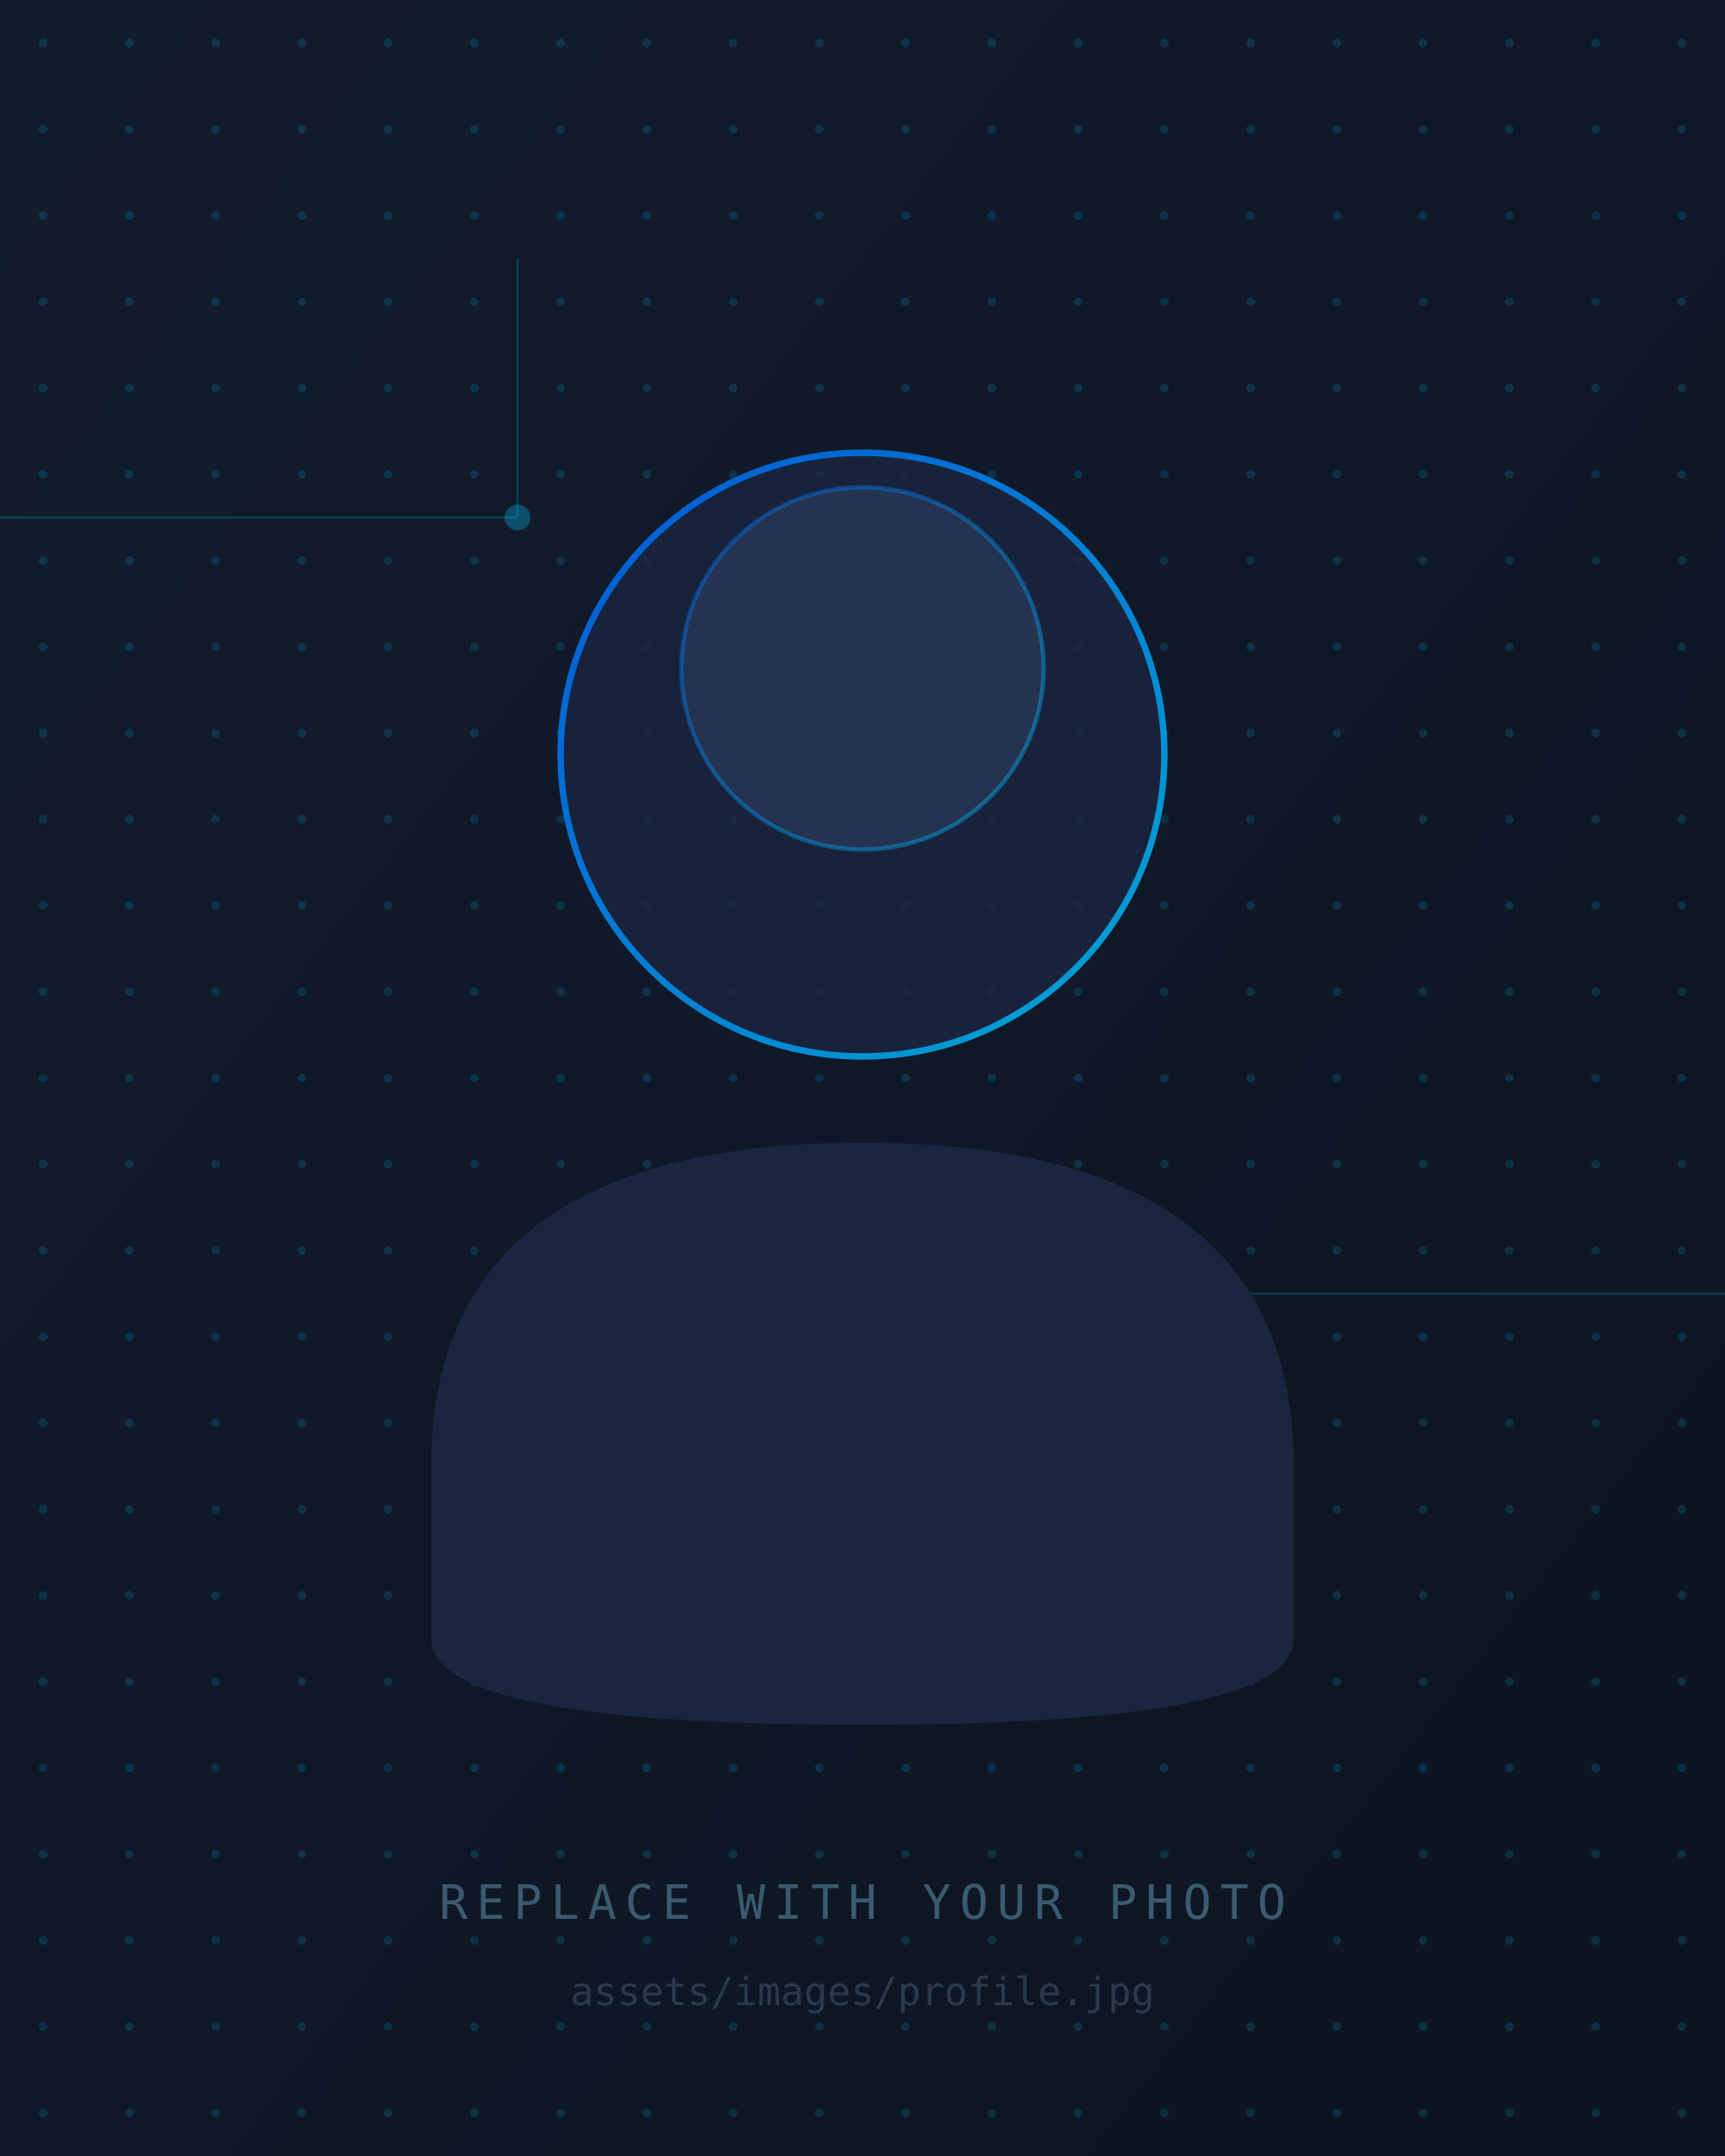
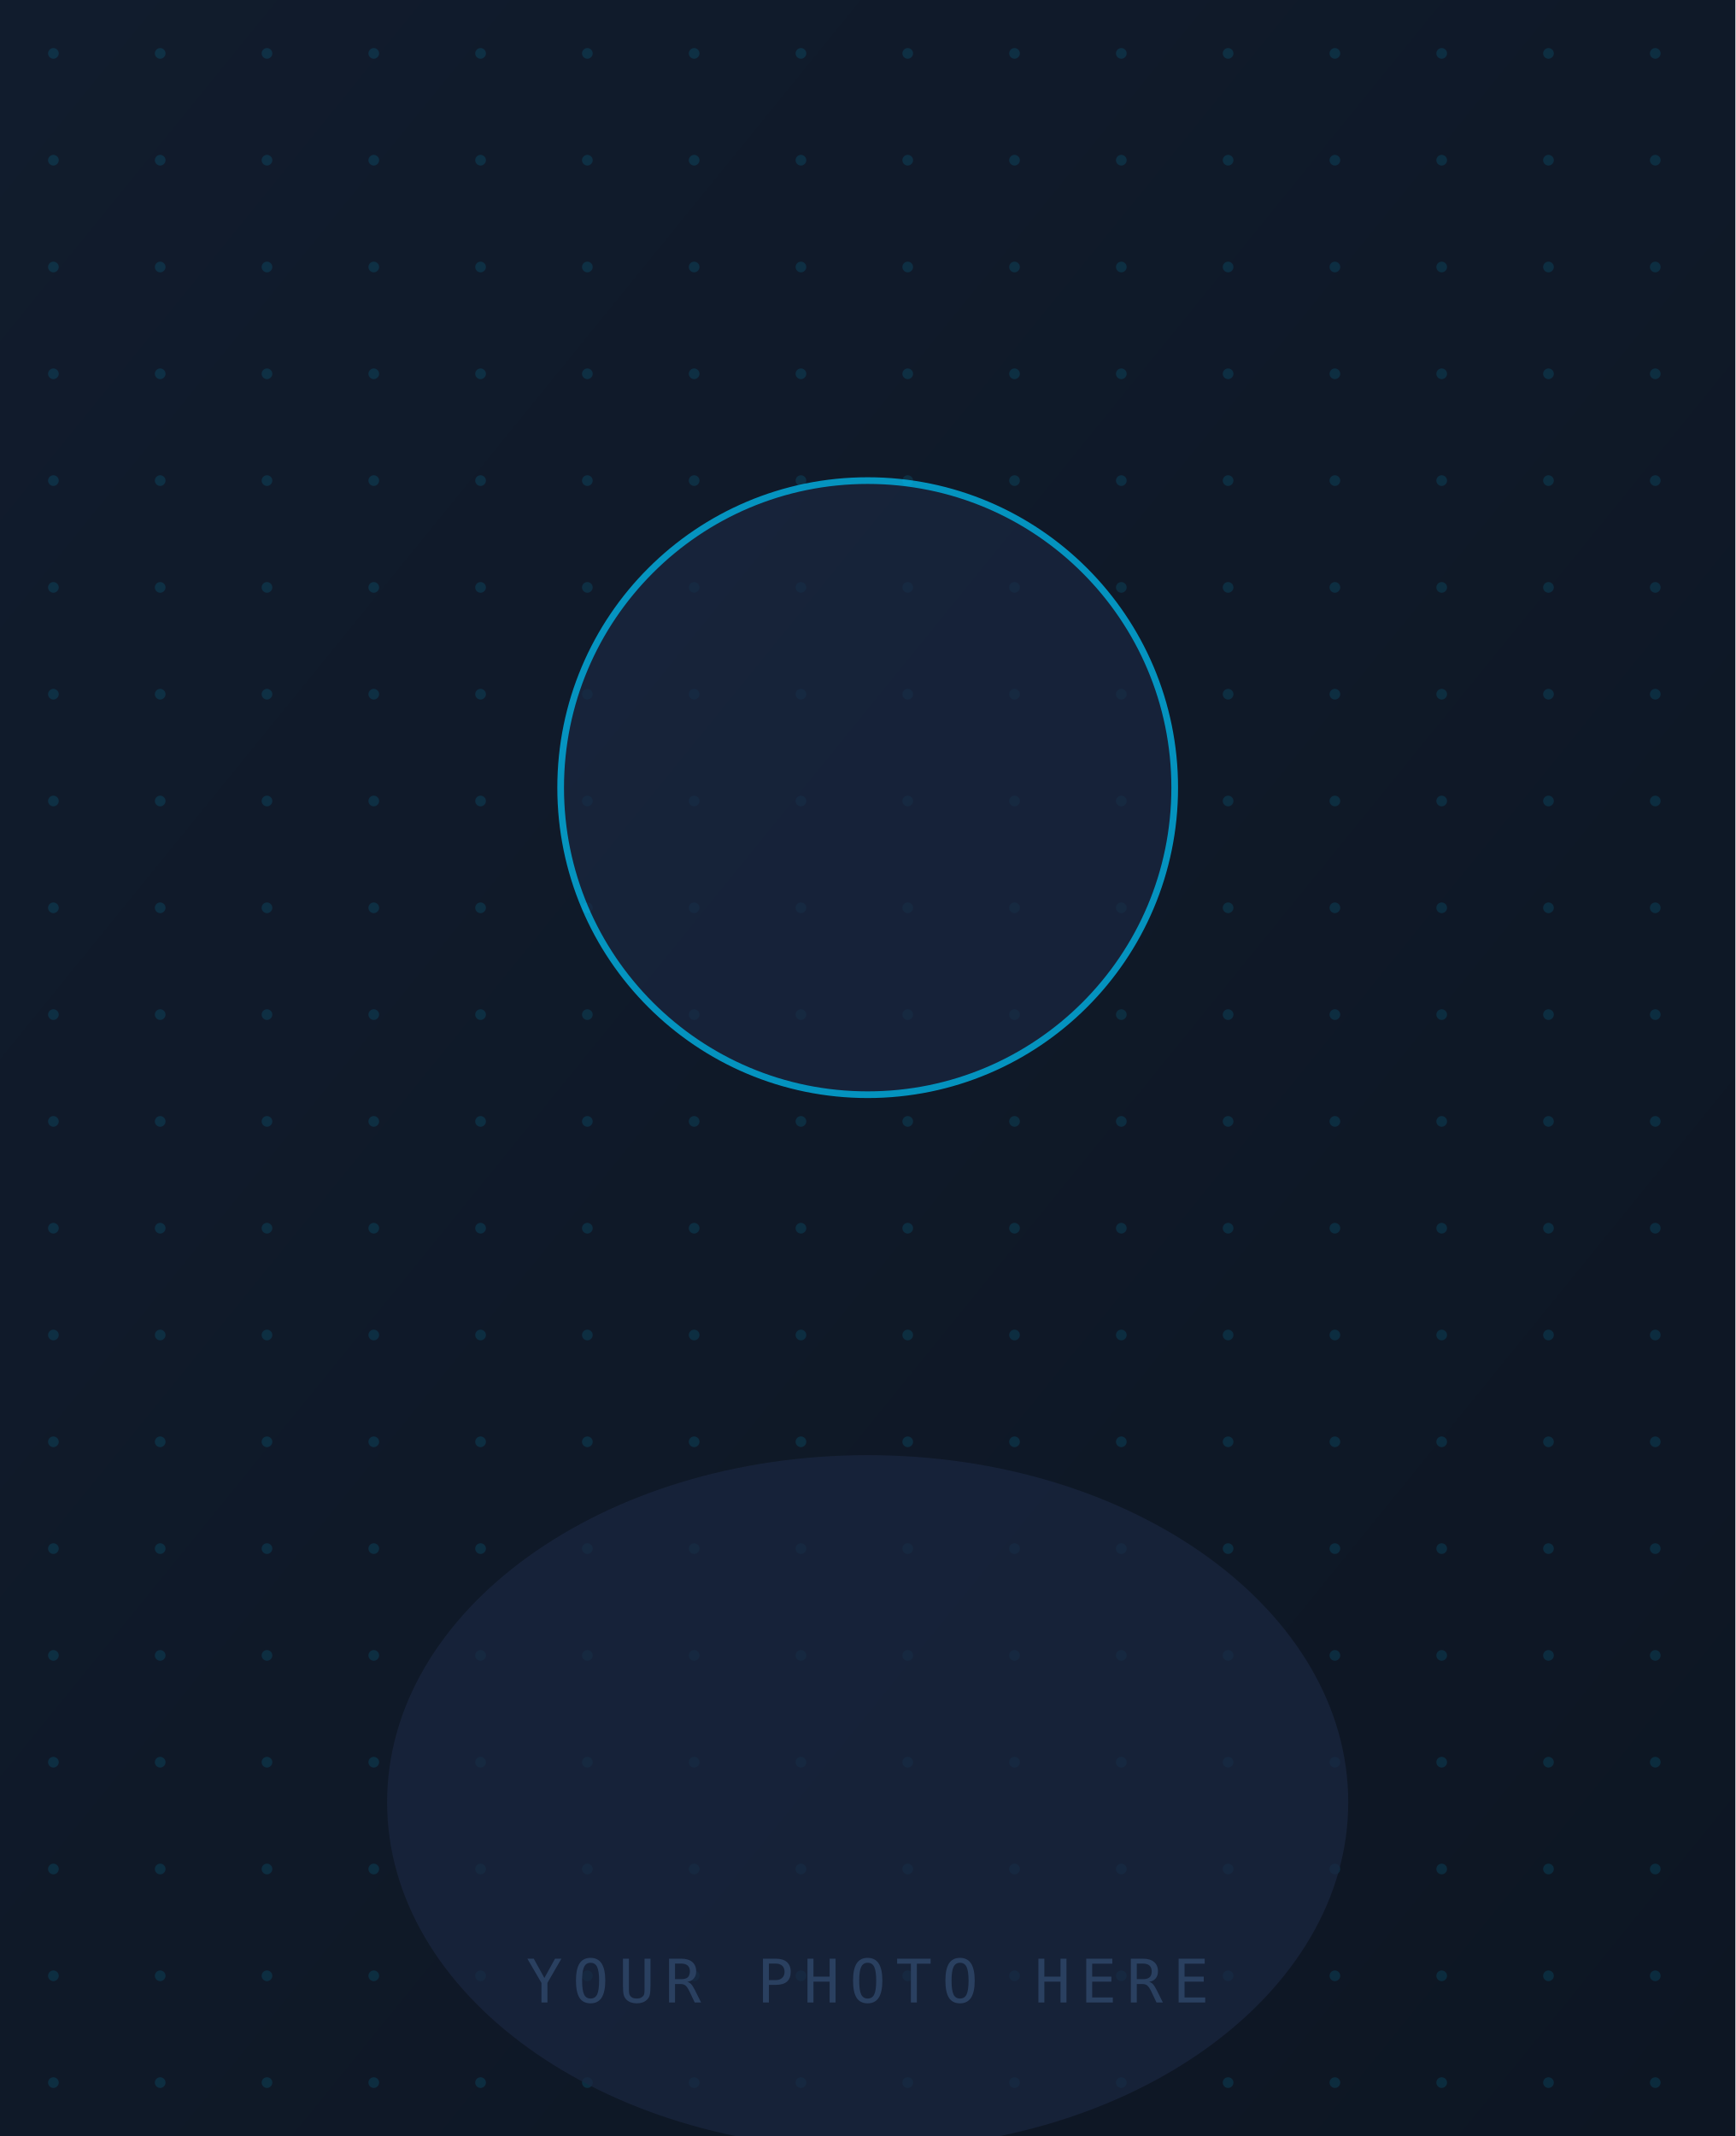
- <svg xmlns="http://www.w3.org/2000/svg" width="400" height="500" viewBox="0 0 400 500">
+ <svg xmlns="http://www.w3.org/2000/svg" width="260" height="320" viewBox="0 0 260 320">
  <defs>
    <linearGradient id="bg" x1="0%" y1="0%" x2="100%" y2="100%">
      <stop offset="0%" style="stop-color:#111c2d" />
-       <stop offset="100%" style="stop-color:#0d1420" />
+       <stop offset="100%" style="stop-color:#0d1623" />
    </linearGradient>
-     <linearGradient id="accent" x1="0%" y1="0%" x2="100%" y2="100%">
-       <stop offset="0%" style="stop-color:#0066ff" />
-       <stop offset="100%" style="stop-color:#00c8ff" />
-     </linearGradient>
-     <pattern id="dots" width="20" height="20" patternUnits="userSpaceOnUse">
-       <circle cx="10" cy="10" r="1" fill="#00c8ff" opacity="0.15" />
-     </pattern>
  </defs>
-   <rect width="400" height="500" fill="url(#bg)" />
-   <rect width="400" height="500" fill="url(#dots)" />
-   <line x1="0" y1="120" x2="120" y2="120" stroke="#00c8ff" stroke-width="0.5" opacity="0.2" />
-   <line x1="120" y1="120" x2="120" y2="60" stroke="#00c8ff" stroke-width="0.5" opacity="0.2" />
-   <circle cx="120" cy="120" r="3" fill="#00c8ff" opacity="0.3" />
-   <line x1="400" y1="300" x2="280" y2="300" stroke="#00c8ff" stroke-width="0.5" opacity="0.2" />
-   <line x1="280" y1="300" x2="280" y2="380" stroke="#00c8ff" stroke-width="0.5" opacity="0.2" />
-   <circle cx="280" cy="300" r="3" fill="#00c8ff" opacity="0.3" />
-   <circle cx="200" cy="175" r="70" fill="#1a2640" stroke="url(#accent)" stroke-width="1.5" opacity="0.8" />
-   <circle cx="200" cy="155" r="42" fill="#243350" />
-   <path d="M 100 340 Q 100 265 200 265 Q 300 265 300 340 L 300 380 Q 300 400 200 400 Q 100 400 100 380 Z" fill="#1a2640" />
-   <circle cx="200" cy="155" r="42" fill="none" stroke="url(#accent)" stroke-width="1" opacity="0.4" />
-   <text x="200" y="445" font-family="'IBM Plex Mono', monospace" font-size="11" fill="#3a5a70" text-anchor="middle" letter-spacing="2">REPLACE WITH YOUR PHOTO</text>
-   <text x="200" y="465" font-family="'IBM Plex Mono', monospace" font-size="9" fill="#2a3a4a" text-anchor="middle">assets/images/profile.jpg</text>
+   <rect width="260" height="320" fill="url(#bg)" />
+   <pattern id="dots" width="16" height="16" patternUnits="userSpaceOnUse">
+     <circle cx="8" cy="8" r="0.8" fill="#00c8ff" opacity="0.12" />
+   </pattern>
+   <rect width="260" height="320" fill="url(#dots)" />
+   <circle cx="130" cy="118" r="46" fill="#1a2640" stroke="#00c8ff" stroke-width="1" opacity="0.7" />
+   <ellipse cx="130" cy="270" rx="72" ry="52" fill="#1a2640" opacity="0.7" />
+   <text x="130" y="300" font-family="monospace" font-size="9" fill="#2a4060" text-anchor="middle" letter-spacing="1.5">YOUR PHOTO HERE</text>
</svg>
